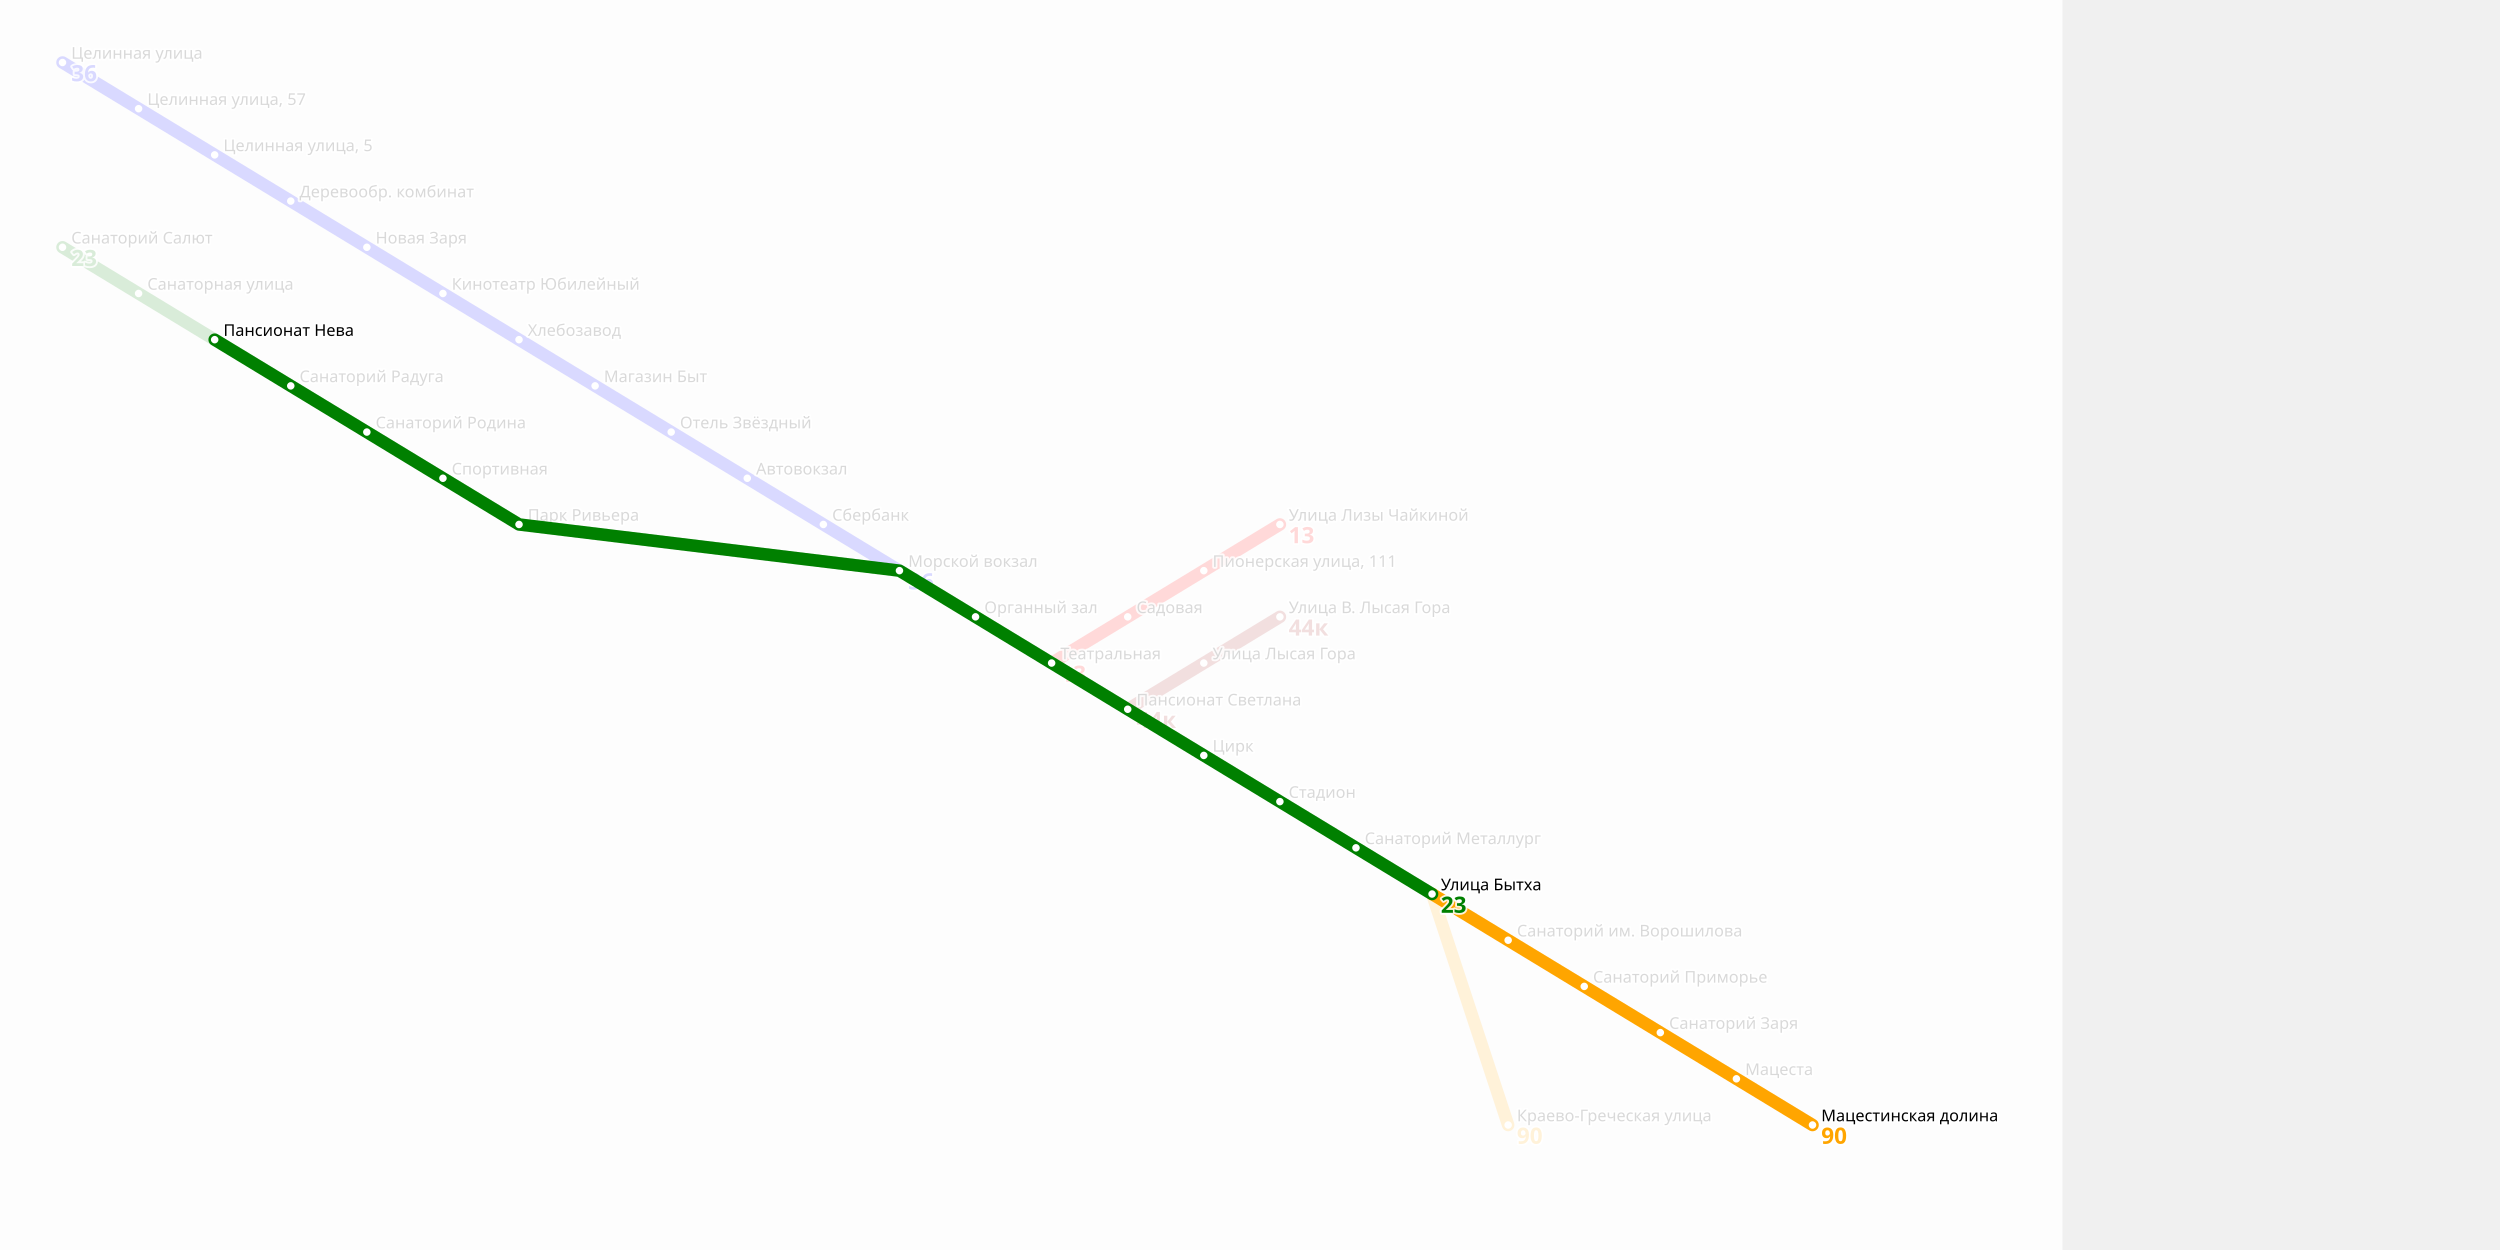
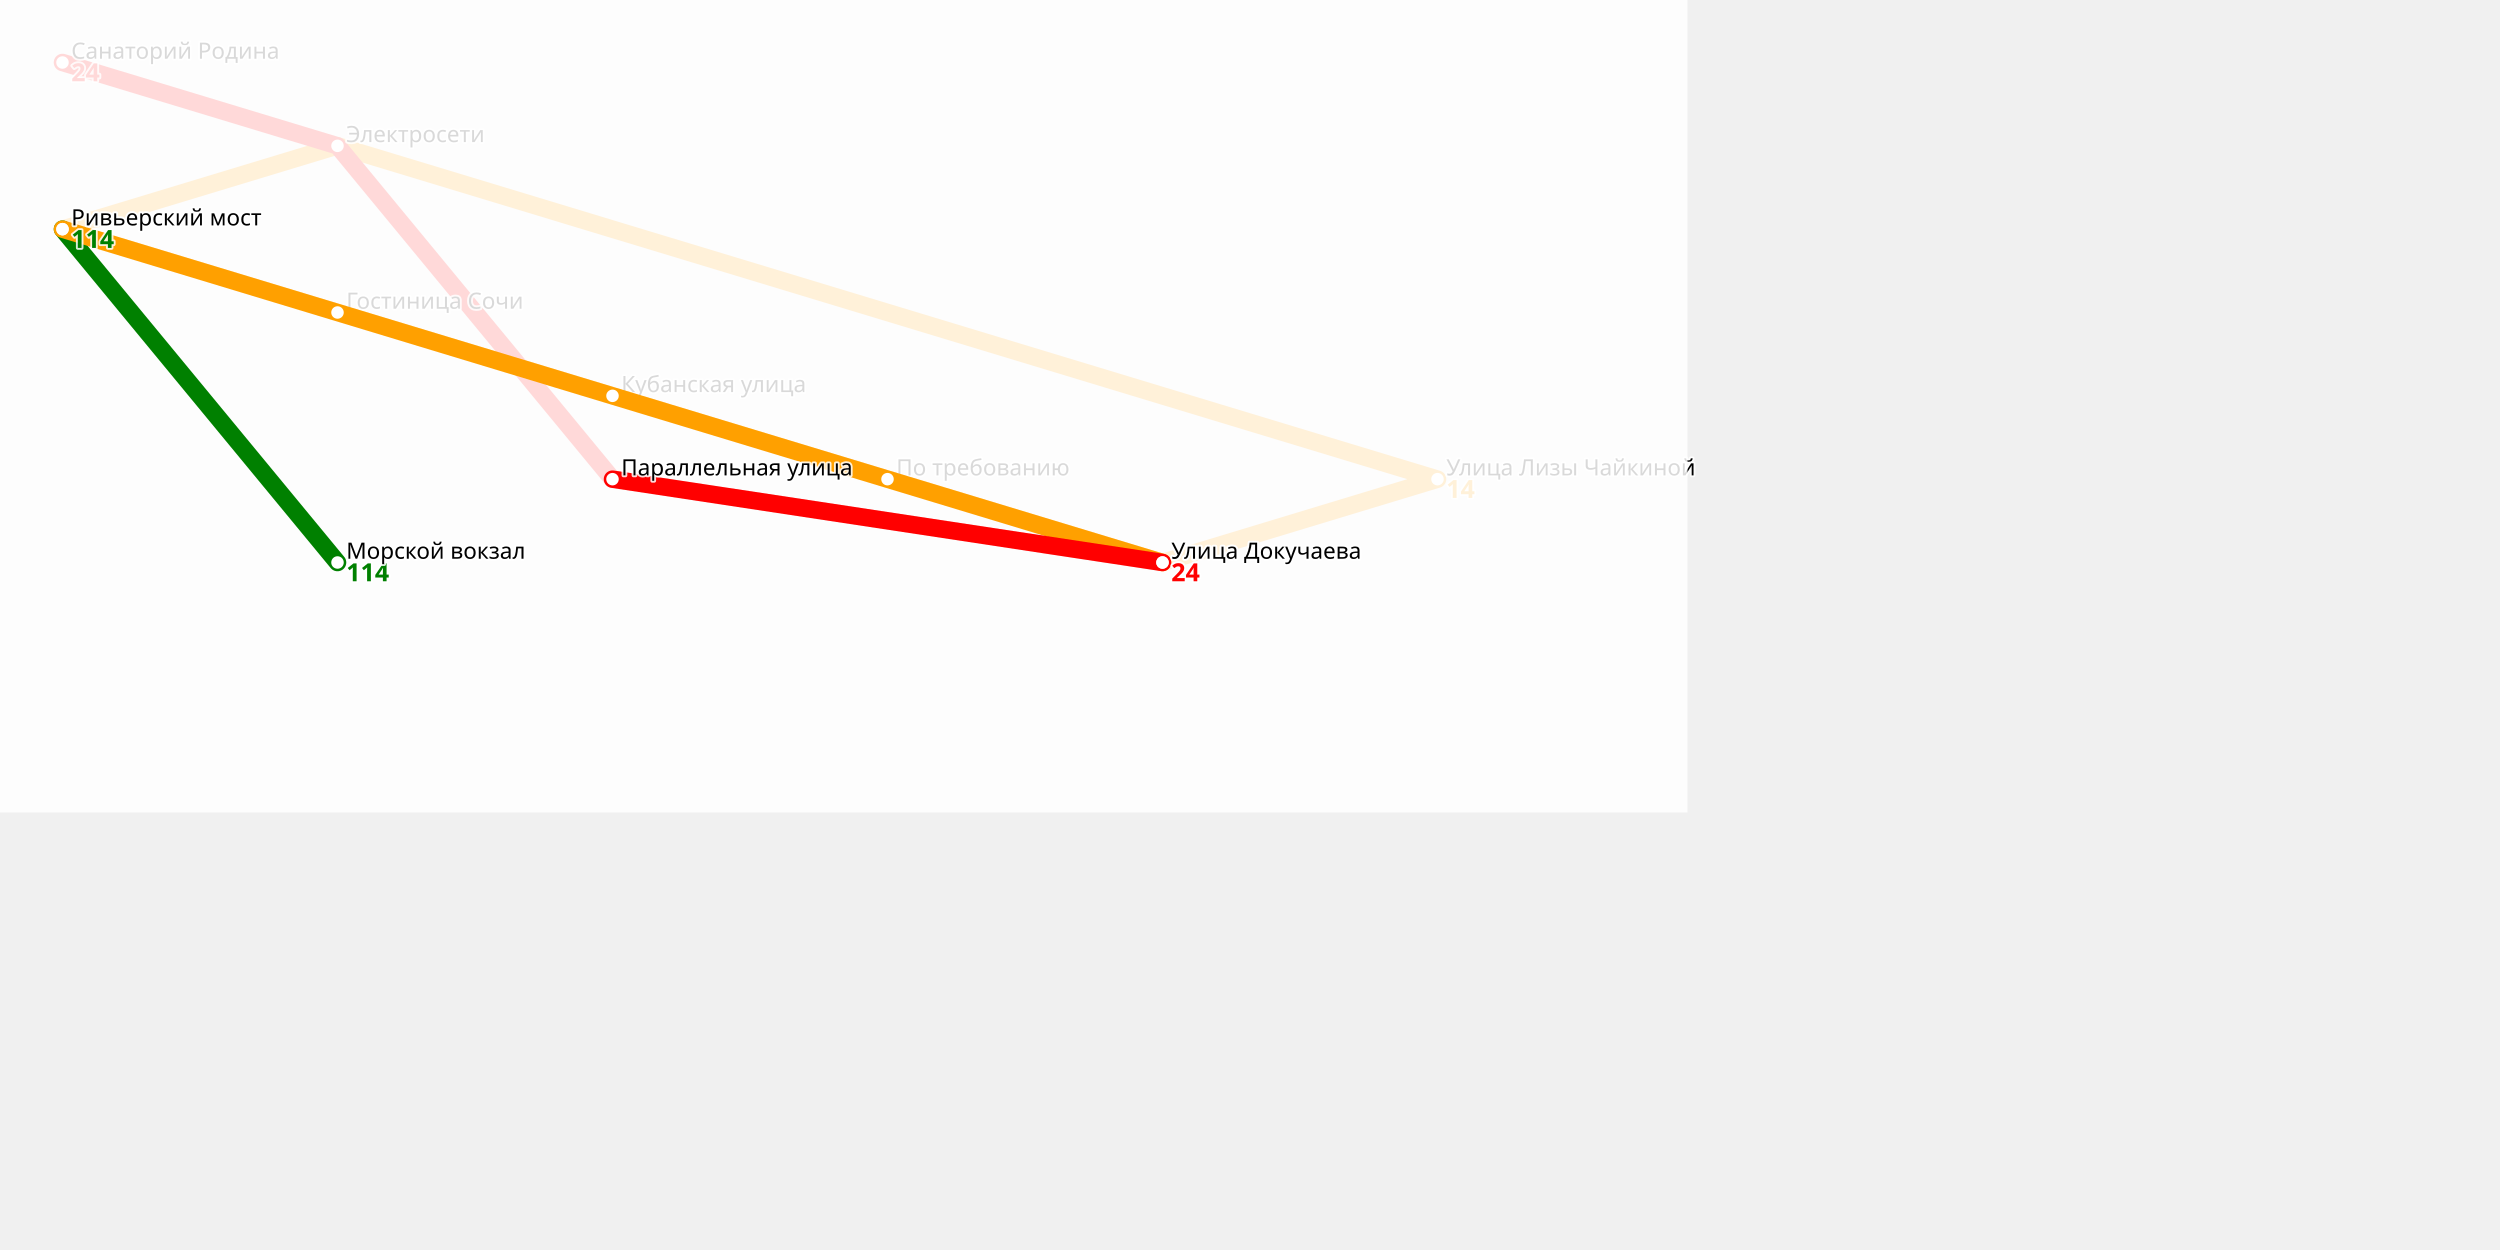
<svg xmlns="http://www.w3.org/2000/svg" version="1.1" width="2000" height="1000">
-   <polyline fill="none" stroke="red" stroke-width="10" stroke-linecap="round" stroke-linejoin="round" points="1023.91,419.565 963.043,456.522 902.174,493.478 841.304,530.435 902.174,493.478 963.043,456.522 1023.91,419.565 " />
-   <polyline fill="none" stroke="green" stroke-width="10" stroke-linecap="round" stroke-linejoin="round" points="50,197.826 110.87,234.783 171.739,271.739 232.609,308.696 293.478,345.652 354.348,382.609 415.217,419.565 719.565,456.522 780.435,493.478 841.304,530.435 902.174,567.391 963.043,604.348 1023.91,641.304 1084.78,678.261 1145.65,715.217 1084.78,678.261 1023.91,641.304 963.043,604.348 902.174,567.391 841.304,530.435 780.435,493.478 719.565,456.522 415.217,419.565 354.348,382.609 293.478,345.652 232.609,308.696 171.739,271.739 110.87,234.783 50,197.826 " />
-   <polyline fill="none" stroke="blue" stroke-width="10" stroke-linecap="round" stroke-linejoin="round" points="719.565,456.522 658.696,419.565 597.826,382.609 536.957,345.652 476.087,308.696 415.217,271.739 354.348,234.783 293.478,197.826 232.609,160.87 171.739,123.913 110.87,86.957 50,50 110.87,86.957 171.739,123.913 232.609,160.87 293.478,197.826 354.348,234.783 415.217,271.739 476.087,308.696 536.957,345.652 597.826,382.609 658.696,419.565 719.565,456.522 " />
-   <polyline fill="none" stroke="brown" stroke-width="10" stroke-linecap="round" stroke-linejoin="round" points="902.174,567.391 963.043,530.435 1023.91,493.478 963.043,530.435 902.174,567.391 " />
-   <polyline fill="none" stroke="orange" stroke-width="10" stroke-linecap="round" stroke-linejoin="round" points="1206.52,900 1145.65,715.217 1206.52,752.174 1267.39,789.13 1328.26,826.087 1389.13,863.043 1450,900 1389.13,863.043 1328.26,826.087 1267.39,789.13 1206.52,752.174 1145.65,715.217 1206.52,900 " />
-   <text fill="rgba(255,255,255,0.85)" stroke="rgba(255,255,255,0.85)" stroke-width="3" stroke-linecap="round" stroke-linejoin="round" x="1023.91" y="419.565" dx="7" dy="15" font-size="18" font-family="Verdana" font-weight="bold">13</text>
-   <text fill="red" stroke="none" stroke-width="1" x="1023.91" y="419.565" dx="7" dy="15" font-size="18" font-family="Verdana" font-weight="bold">13</text>
-   <text fill="rgba(255,255,255,0.85)" stroke="rgba(255,255,255,0.85)" stroke-width="3" stroke-linecap="round" stroke-linejoin="round" x="841.304" y="530.435" dx="7" dy="15" font-size="18" font-family="Verdana" font-weight="bold">13</text>
-   <text fill="red" stroke="none" stroke-width="1" x="841.304" y="530.435" dx="7" dy="15" font-size="18" font-family="Verdana" font-weight="bold">13</text>
-   <text fill="rgba(255,255,255,0.85)" stroke="rgba(255,255,255,0.85)" stroke-width="3" stroke-linecap="round" stroke-linejoin="round" x="50" y="197.826" dx="7" dy="15" font-size="18" font-family="Verdana" font-weight="bold">23</text>
-   <text fill="green" stroke="none" stroke-width="1" x="50" y="197.826" dx="7" dy="15" font-size="18" font-family="Verdana" font-weight="bold">23</text>
-   <text fill="rgba(255,255,255,0.85)" stroke="rgba(255,255,255,0.85)" stroke-width="3" stroke-linecap="round" stroke-linejoin="round" x="1145.65" y="715.217" dx="7" dy="15" font-size="18" font-family="Verdana" font-weight="bold">23</text>
-   <text fill="green" stroke="none" stroke-width="1" x="1145.65" y="715.217" dx="7" dy="15" font-size="18" font-family="Verdana" font-weight="bold">23</text>
-   <text fill="rgba(255,255,255,0.85)" stroke="rgba(255,255,255,0.85)" stroke-width="3" stroke-linecap="round" stroke-linejoin="round" x="719.565" y="456.522" dx="7" dy="15" font-size="18" font-family="Verdana" font-weight="bold">36</text>
-   <text fill="blue" stroke="none" stroke-width="1" x="719.565" y="456.522" dx="7" dy="15" font-size="18" font-family="Verdana" font-weight="bold">36</text>
-   <text fill="rgba(255,255,255,0.85)" stroke="rgba(255,255,255,0.85)" stroke-width="3" stroke-linecap="round" stroke-linejoin="round" x="50" y="50" dx="7" dy="15" font-size="18" font-family="Verdana" font-weight="bold">36</text>
-   <text fill="blue" stroke="none" stroke-width="1" x="50" y="50" dx="7" dy="15" font-size="18" font-family="Verdana" font-weight="bold">36</text>
-   <text fill="rgba(255,255,255,0.85)" stroke="rgba(255,255,255,0.85)" stroke-width="3" stroke-linecap="round" stroke-linejoin="round" x="902.174" y="567.391" dx="7" dy="15" font-size="18" font-family="Verdana" font-weight="bold">44к</text>
-   <text fill="brown" stroke="none" stroke-width="1" x="902.174" y="567.391" dx="7" dy="15" font-size="18" font-family="Verdana" font-weight="bold">44к</text>
-   <text fill="rgba(255,255,255,0.85)" stroke="rgba(255,255,255,0.85)" stroke-width="3" stroke-linecap="round" stroke-linejoin="round" x="1023.91" y="493.478" dx="7" dy="15" font-size="18" font-family="Verdana" font-weight="bold">44к</text>
-   <text fill="brown" stroke="none" stroke-width="1" x="1023.91" y="493.478" dx="7" dy="15" font-size="18" font-family="Verdana" font-weight="bold">44к</text>
-   <text fill="rgba(255,255,255,0.85)" stroke="rgba(255,255,255,0.85)" stroke-width="3" stroke-linecap="round" stroke-linejoin="round" x="1206.52" y="900" dx="7" dy="15" font-size="18" font-family="Verdana" font-weight="bold">90</text>
-   <text fill="orange" stroke="none" stroke-width="1" x="1206.52" y="900" dx="7" dy="15" font-size="18" font-family="Verdana" font-weight="bold">90</text>
-   <text fill="rgba(255,255,255,0.85)" stroke="rgba(255,255,255,0.85)" stroke-width="3" stroke-linecap="round" stroke-linejoin="round" x="1450" y="900" dx="7" dy="15" font-size="18" font-family="Verdana" font-weight="bold">90</text>
-   <text fill="orange" stroke="none" stroke-width="1" x="1450" y="900" dx="7" dy="15" font-size="18" font-family="Verdana" font-weight="bold">90</text>
-   <circle fill="white" stroke="none" stroke-width="1" cx="597.826" cy="382.609" r="3" />
-   <circle fill="white" stroke="none" stroke-width="1" cx="232.609" cy="160.87" r="3" />
-   <circle fill="white" stroke="none" stroke-width="1" cx="354.348" cy="234.783" r="3" />
-   <circle fill="white" stroke="none" stroke-width="1" cx="1206.52" cy="900" r="3" />
-   <circle fill="white" stroke="none" stroke-width="1" cx="476.087" cy="308.696" r="3" />
-   <circle fill="white" stroke="none" stroke-width="1" cx="1389.13" cy="863.043" r="3" />
-   <circle fill="white" stroke="none" stroke-width="1" cx="1450" cy="900" r="3" />
-   <circle fill="white" stroke="none" stroke-width="1" cx="719.565" cy="456.522" r="3" />
-   <circle fill="white" stroke="none" stroke-width="1" cx="293.478" cy="197.826" r="3" />
-   <circle fill="white" stroke="none" stroke-width="1" cx="780.435" cy="493.478" r="3" />
-   <circle fill="white" stroke="none" stroke-width="1" cx="536.957" cy="345.652" r="3" />
-   <circle fill="white" stroke="none" stroke-width="1" cx="171.739" cy="271.739" r="3" />
-   <circle fill="white" stroke="none" stroke-width="1" cx="902.174" cy="567.391" r="3" />
-   <circle fill="white" stroke="none" stroke-width="1" cx="415.217" cy="419.565" r="3" />
-   <circle fill="white" stroke="none" stroke-width="1" cx="963.043" cy="456.522" r="3" />
-   <circle fill="white" stroke="none" stroke-width="1" cx="902.174" cy="493.478" r="3" />
-   <circle fill="white" stroke="none" stroke-width="1" cx="1328.26" cy="826.087" r="3" />
-   <circle fill="white" stroke="none" stroke-width="1" cx="1084.78" cy="678.261" r="3" />
-   <circle fill="white" stroke="none" stroke-width="1" cx="1267.39" cy="789.13" r="3" />
-   <circle fill="white" stroke="none" stroke-width="1" cx="232.609" cy="308.696" r="3" />
-   <circle fill="white" stroke="none" stroke-width="1" cx="293.478" cy="345.652" r="3" />
-   <circle fill="white" stroke="none" stroke-width="1" cx="50" cy="197.826" r="3" />
-   <circle fill="white" stroke="none" stroke-width="1" cx="1206.52" cy="752.174" r="3" />
-   <circle fill="white" stroke="none" stroke-width="1" cx="110.87" cy="234.783" r="3" />
-   <circle fill="white" stroke="none" stroke-width="1" cx="658.696" cy="419.565" r="3" />
-   <circle fill="white" stroke="none" stroke-width="1" cx="354.348" cy="382.609" r="3" />
-   <circle fill="white" stroke="none" stroke-width="1" cx="1023.91" cy="641.304" r="3" />
-   <circle fill="white" stroke="none" stroke-width="1" cx="841.304" cy="530.435" r="3" />
-   <circle fill="white" stroke="none" stroke-width="1" cx="1145.65" cy="715.217" r="3" />
-   <circle fill="white" stroke="none" stroke-width="1" cx="1023.91" cy="493.478" r="3" />
-   <circle fill="white" stroke="none" stroke-width="1" cx="1023.91" cy="419.565" r="3" />
-   <circle fill="white" stroke="none" stroke-width="1" cx="963.043" cy="530.435" r="3" />
-   <circle fill="white" stroke="none" stroke-width="1" cx="415.217" cy="271.739" r="3" />
-   <circle fill="white" stroke="none" stroke-width="1" cx="50" cy="50" r="3" />
-   <circle fill="white" stroke="none" stroke-width="1" cx="171.739" cy="123.913" r="3" />
-   <circle fill="white" stroke="none" stroke-width="1" cx="110.87" cy="86.957" r="3" />
-   <circle fill="white" stroke="none" stroke-width="1" cx="963.043" cy="604.348" r="3" />
-   <text fill="rgba(255,255,255,0.85)" stroke="rgba(255,255,255,0.85)" stroke-width="3" stroke-linecap="round" stroke-linejoin="round" x="597.826" y="382.609" dx="7" dy="-3" font-size="13" font-family="Verdana">Автовокзал</text>
-   <text fill="black" stroke="none" stroke-width="1" x="597.826" y="382.609" dx="7" dy="-3" font-size="13" font-family="Verdana">Автовокзал</text>
-   <text fill="rgba(255,255,255,0.85)" stroke="rgba(255,255,255,0.85)" stroke-width="3" stroke-linecap="round" stroke-linejoin="round" x="232.609" y="160.87" dx="7" dy="-3" font-size="13" font-family="Verdana">Деревообр. комбинат</text>
-   <text fill="black" stroke="none" stroke-width="1" x="232.609" y="160.87" dx="7" dy="-3" font-size="13" font-family="Verdana">Деревообр. комбинат</text>
-   <text fill="rgba(255,255,255,0.85)" stroke="rgba(255,255,255,0.85)" stroke-width="3" stroke-linecap="round" stroke-linejoin="round" x="354.348" y="234.783" dx="7" dy="-3" font-size="13" font-family="Verdana">Кинотеатр Юбилейный</text>
-   <text fill="black" stroke="none" stroke-width="1" x="354.348" y="234.783" dx="7" dy="-3" font-size="13" font-family="Verdana">Кинотеатр Юбилейный</text>
-   <text fill="rgba(255,255,255,0.85)" stroke="rgba(255,255,255,0.85)" stroke-width="3" stroke-linecap="round" stroke-linejoin="round" x="1206.52" y="900" dx="7" dy="-3" font-size="13" font-family="Verdana">Краево-Греческая улица</text>
-   <text fill="black" stroke="none" stroke-width="1" x="1206.52" y="900" dx="7" dy="-3" font-size="13" font-family="Verdana">Краево-Греческая улица</text>
-   <text fill="rgba(255,255,255,0.85)" stroke="rgba(255,255,255,0.85)" stroke-width="3" stroke-linecap="round" stroke-linejoin="round" x="476.087" y="308.696" dx="7" dy="-3" font-size="13" font-family="Verdana">Магазин Быт</text>
-   <text fill="black" stroke="none" stroke-width="1" x="476.087" y="308.696" dx="7" dy="-3" font-size="13" font-family="Verdana">Магазин Быт</text>
-   <text fill="rgba(255,255,255,0.85)" stroke="rgba(255,255,255,0.85)" stroke-width="3" stroke-linecap="round" stroke-linejoin="round" x="1389.13" y="863.043" dx="7" dy="-3" font-size="13" font-family="Verdana">Мацеста</text>
-   <text fill="black" stroke="none" stroke-width="1" x="1389.13" y="863.043" dx="7" dy="-3" font-size="13" font-family="Verdana">Мацеста</text>
-   <text fill="rgba(255,255,255,0.85)" stroke="rgba(255,255,255,0.85)" stroke-width="3" stroke-linecap="round" stroke-linejoin="round" x="1450" y="900" dx="7" dy="-3" font-size="13" font-family="Verdana">Мацестинская долина</text>
-   <text fill="black" stroke="none" stroke-width="1" x="1450" y="900" dx="7" dy="-3" font-size="13" font-family="Verdana">Мацестинская долина</text>
-   <text fill="rgba(255,255,255,0.85)" stroke="rgba(255,255,255,0.85)" stroke-width="3" stroke-linecap="round" stroke-linejoin="round" x="719.565" y="456.522" dx="7" dy="-3" font-size="13" font-family="Verdana">Морской вокзал</text>
-   <text fill="black" stroke="none" stroke-width="1" x="719.565" y="456.522" dx="7" dy="-3" font-size="13" font-family="Verdana">Морской вокзал</text>
-   <text fill="rgba(255,255,255,0.85)" stroke="rgba(255,255,255,0.85)" stroke-width="3" stroke-linecap="round" stroke-linejoin="round" x="293.478" y="197.826" dx="7" dy="-3" font-size="13" font-family="Verdana">Новая Заря</text>
-   <text fill="black" stroke="none" stroke-width="1" x="293.478" y="197.826" dx="7" dy="-3" font-size="13" font-family="Verdana">Новая Заря</text>
-   <text fill="rgba(255,255,255,0.85)" stroke="rgba(255,255,255,0.85)" stroke-width="3" stroke-linecap="round" stroke-linejoin="round" x="780.435" y="493.478" dx="7" dy="-3" font-size="13" font-family="Verdana">Органный зал</text>
-   <text fill="black" stroke="none" stroke-width="1" x="780.435" y="493.478" dx="7" dy="-3" font-size="13" font-family="Verdana">Органный зал</text>
-   <text fill="rgba(255,255,255,0.85)" stroke="rgba(255,255,255,0.85)" stroke-width="3" stroke-linecap="round" stroke-linejoin="round" x="536.957" y="345.652" dx="7" dy="-3" font-size="13" font-family="Verdana">Отель Звёздный</text>
-   <text fill="black" stroke="none" stroke-width="1" x="536.957" y="345.652" dx="7" dy="-3" font-size="13" font-family="Verdana">Отель Звёздный</text>
-   <text fill="rgba(255,255,255,0.85)" stroke="rgba(255,255,255,0.85)" stroke-width="3" stroke-linecap="round" stroke-linejoin="round" x="171.739" y="271.739" dx="7" dy="-3" font-size="13" font-family="Verdana">Пансионат Нева</text>
-   <text fill="black" stroke="none" stroke-width="1" x="171.739" y="271.739" dx="7" dy="-3" font-size="13" font-family="Verdana">Пансионат Нева</text>
-   <text fill="rgba(255,255,255,0.85)" stroke="rgba(255,255,255,0.85)" stroke-width="3" stroke-linecap="round" stroke-linejoin="round" x="902.174" y="567.391" dx="7" dy="-3" font-size="13" font-family="Verdana">Пансионат Светлана</text>
-   <text fill="black" stroke="none" stroke-width="1" x="902.174" y="567.391" dx="7" dy="-3" font-size="13" font-family="Verdana">Пансионат Светлана</text>
-   <text fill="rgba(255,255,255,0.85)" stroke="rgba(255,255,255,0.85)" stroke-width="3" stroke-linecap="round" stroke-linejoin="round" x="415.217" y="419.565" dx="7" dy="-3" font-size="13" font-family="Verdana">Парк Ривьера</text>
-   <text fill="black" stroke="none" stroke-width="1" x="415.217" y="419.565" dx="7" dy="-3" font-size="13" font-family="Verdana">Парк Ривьера</text>
-   <text fill="rgba(255,255,255,0.85)" stroke="rgba(255,255,255,0.85)" stroke-width="3" stroke-linecap="round" stroke-linejoin="round" x="963.043" y="456.522" dx="7" dy="-3" font-size="13" font-family="Verdana">Пионерская улица, 111</text>
-   <text fill="black" stroke="none" stroke-width="1" x="963.043" y="456.522" dx="7" dy="-3" font-size="13" font-family="Verdana">Пионерская улица, 111</text>
-   <text fill="rgba(255,255,255,0.85)" stroke="rgba(255,255,255,0.85)" stroke-width="3" stroke-linecap="round" stroke-linejoin="round" x="902.174" y="493.478" dx="7" dy="-3" font-size="13" font-family="Verdana">Садовая</text>
-   <text fill="black" stroke="none" stroke-width="1" x="902.174" y="493.478" dx="7" dy="-3" font-size="13" font-family="Verdana">Садовая</text>
-   <text fill="rgba(255,255,255,0.85)" stroke="rgba(255,255,255,0.85)" stroke-width="3" stroke-linecap="round" stroke-linejoin="round" x="1328.26" y="826.087" dx="7" dy="-3" font-size="13" font-family="Verdana">Санаторий Заря</text>
-   <text fill="black" stroke="none" stroke-width="1" x="1328.26" y="826.087" dx="7" dy="-3" font-size="13" font-family="Verdana">Санаторий Заря</text>
-   <text fill="rgba(255,255,255,0.85)" stroke="rgba(255,255,255,0.85)" stroke-width="3" stroke-linecap="round" stroke-linejoin="round" x="1084.78" y="678.261" dx="7" dy="-3" font-size="13" font-family="Verdana">Санаторий Металлург</text>
-   <text fill="black" stroke="none" stroke-width="1" x="1084.78" y="678.261" dx="7" dy="-3" font-size="13" font-family="Verdana">Санаторий Металлург</text>
-   <text fill="rgba(255,255,255,0.85)" stroke="rgba(255,255,255,0.85)" stroke-width="3" stroke-linecap="round" stroke-linejoin="round" x="1267.39" y="789.13" dx="7" dy="-3" font-size="13" font-family="Verdana">Санаторий Приморье</text>
-   <text fill="black" stroke="none" stroke-width="1" x="1267.39" y="789.13" dx="7" dy="-3" font-size="13" font-family="Verdana">Санаторий Приморье</text>
-   <text fill="rgba(255,255,255,0.85)" stroke="rgba(255,255,255,0.85)" stroke-width="3" stroke-linecap="round" stroke-linejoin="round" x="232.609" y="308.696" dx="7" dy="-3" font-size="13" font-family="Verdana">Санаторий Радуга</text>
-   <text fill="black" stroke="none" stroke-width="1" x="232.609" y="308.696" dx="7" dy="-3" font-size="13" font-family="Verdana">Санаторий Радуга</text>
-   <text fill="rgba(255,255,255,0.85)" stroke="rgba(255,255,255,0.85)" stroke-width="3" stroke-linecap="round" stroke-linejoin="round" x="293.478" y="345.652" dx="7" dy="-3" font-size="13" font-family="Verdana">Санаторий Родина</text>
-   <text fill="black" stroke="none" stroke-width="1" x="293.478" y="345.652" dx="7" dy="-3" font-size="13" font-family="Verdana">Санаторий Родина</text>
-   <text fill="rgba(255,255,255,0.85)" stroke="rgba(255,255,255,0.85)" stroke-width="3" stroke-linecap="round" stroke-linejoin="round" x="50" y="197.826" dx="7" dy="-3" font-size="13" font-family="Verdana">Санаторий Салют</text>
-   <text fill="black" stroke="none" stroke-width="1" x="50" y="197.826" dx="7" dy="-3" font-size="13" font-family="Verdana">Санаторий Салют</text>
-   <text fill="rgba(255,255,255,0.85)" stroke="rgba(255,255,255,0.85)" stroke-width="3" stroke-linecap="round" stroke-linejoin="round" x="1206.52" y="752.174" dx="7" dy="-3" font-size="13" font-family="Verdana">Санаторий им. Ворошилова</text>
-   <text fill="black" stroke="none" stroke-width="1" x="1206.52" y="752.174" dx="7" dy="-3" font-size="13" font-family="Verdana">Санаторий им. Ворошилова</text>
-   <text fill="rgba(255,255,255,0.85)" stroke="rgba(255,255,255,0.85)" stroke-width="3" stroke-linecap="round" stroke-linejoin="round" x="110.87" y="234.783" dx="7" dy="-3" font-size="13" font-family="Verdana">Санаторная улица</text>
-   <text fill="black" stroke="none" stroke-width="1" x="110.87" y="234.783" dx="7" dy="-3" font-size="13" font-family="Verdana">Санаторная улица</text>
-   <text fill="rgba(255,255,255,0.85)" stroke="rgba(255,255,255,0.85)" stroke-width="3" stroke-linecap="round" stroke-linejoin="round" x="658.696" y="419.565" dx="7" dy="-3" font-size="13" font-family="Verdana">Сбербанк</text>
-   <text fill="black" stroke="none" stroke-width="1" x="658.696" y="419.565" dx="7" dy="-3" font-size="13" font-family="Verdana">Сбербанк</text>
-   <text fill="rgba(255,255,255,0.85)" stroke="rgba(255,255,255,0.85)" stroke-width="3" stroke-linecap="round" stroke-linejoin="round" x="354.348" y="382.609" dx="7" dy="-3" font-size="13" font-family="Verdana">Спортивная</text>
-   <text fill="black" stroke="none" stroke-width="1" x="354.348" y="382.609" dx="7" dy="-3" font-size="13" font-family="Verdana">Спортивная</text>
-   <text fill="rgba(255,255,255,0.85)" stroke="rgba(255,255,255,0.85)" stroke-width="3" stroke-linecap="round" stroke-linejoin="round" x="1023.91" y="641.304" dx="7" dy="-3" font-size="13" font-family="Verdana">Стадион</text>
-   <text fill="black" stroke="none" stroke-width="1" x="1023.91" y="641.304" dx="7" dy="-3" font-size="13" font-family="Verdana">Стадион</text>
-   <text fill="rgba(255,255,255,0.85)" stroke="rgba(255,255,255,0.85)" stroke-width="3" stroke-linecap="round" stroke-linejoin="round" x="841.304" y="530.435" dx="7" dy="-3" font-size="13" font-family="Verdana">Театральная</text>
-   <text fill="black" stroke="none" stroke-width="1" x="841.304" y="530.435" dx="7" dy="-3" font-size="13" font-family="Verdana">Театральная</text>
-   <text fill="rgba(255,255,255,0.85)" stroke="rgba(255,255,255,0.85)" stroke-width="3" stroke-linecap="round" stroke-linejoin="round" x="1145.65" y="715.217" dx="7" dy="-3" font-size="13" font-family="Verdana">Улица Бытха</text>
-   <text fill="black" stroke="none" stroke-width="1" x="1145.65" y="715.217" dx="7" dy="-3" font-size="13" font-family="Verdana">Улица Бытха</text>
-   <text fill="rgba(255,255,255,0.85)" stroke="rgba(255,255,255,0.85)" stroke-width="3" stroke-linecap="round" stroke-linejoin="round" x="1023.91" y="493.478" dx="7" dy="-3" font-size="13" font-family="Verdana">Улица В. Лысая Гора</text>
-   <text fill="black" stroke="none" stroke-width="1" x="1023.91" y="493.478" dx="7" dy="-3" font-size="13" font-family="Verdana">Улица В. Лысая Гора</text>
-   <text fill="rgba(255,255,255,0.85)" stroke="rgba(255,255,255,0.85)" stroke-width="3" stroke-linecap="round" stroke-linejoin="round" x="1023.91" y="419.565" dx="7" dy="-3" font-size="13" font-family="Verdana">Улица Лизы Чайкиной</text>
-   <text fill="black" stroke="none" stroke-width="1" x="1023.91" y="419.565" dx="7" dy="-3" font-size="13" font-family="Verdana">Улица Лизы Чайкиной</text>
-   <text fill="rgba(255,255,255,0.85)" stroke="rgba(255,255,255,0.85)" stroke-width="3" stroke-linecap="round" stroke-linejoin="round" x="963.043" y="530.435" dx="7" dy="-3" font-size="13" font-family="Verdana">Улица Лысая Гора</text>
-   <text fill="black" stroke="none" stroke-width="1" x="963.043" y="530.435" dx="7" dy="-3" font-size="13" font-family="Verdana">Улица Лысая Гора</text>
-   <text fill="rgba(255,255,255,0.85)" stroke="rgba(255,255,255,0.85)" stroke-width="3" stroke-linecap="round" stroke-linejoin="round" x="415.217" y="271.739" dx="7" dy="-3" font-size="13" font-family="Verdana">Хлебозавод</text>
-   <text fill="black" stroke="none" stroke-width="1" x="415.217" y="271.739" dx="7" dy="-3" font-size="13" font-family="Verdana">Хлебозавод</text>
-   <text fill="rgba(255,255,255,0.85)" stroke="rgba(255,255,255,0.85)" stroke-width="3" stroke-linecap="round" stroke-linejoin="round" x="50" y="50" dx="7" dy="-3" font-size="13" font-family="Verdana">Целинная улица</text>
-   <text fill="black" stroke="none" stroke-width="1" x="50" y="50" dx="7" dy="-3" font-size="13" font-family="Verdana">Целинная улица</text>
-   <text fill="rgba(255,255,255,0.85)" stroke="rgba(255,255,255,0.85)" stroke-width="3" stroke-linecap="round" stroke-linejoin="round" x="171.739" y="123.913" dx="7" dy="-3" font-size="13" font-family="Verdana">Целинная улица, 5</text>
-   <text fill="black" stroke="none" stroke-width="1" x="171.739" y="123.913" dx="7" dy="-3" font-size="13" font-family="Verdana">Целинная улица, 5</text>
-   <text fill="rgba(255,255,255,0.85)" stroke="rgba(255,255,255,0.85)" stroke-width="3" stroke-linecap="round" stroke-linejoin="round" x="110.87" y="86.957" dx="7" dy="-3" font-size="13" font-family="Verdana">Целинная улица, 57</text>
-   <text fill="black" stroke="none" stroke-width="1" x="110.87" y="86.957" dx="7" dy="-3" font-size="13" font-family="Verdana">Целинная улица, 57</text>
-   <text fill="rgba(255,255,255,0.85)" stroke="rgba(255,255,255,0.85)" stroke-width="3" stroke-linecap="round" stroke-linejoin="round" x="963.043" y="604.348" dx="7" dy="-3" font-size="13" font-family="Verdana">Цирк</text>
-   <text fill="black" stroke="none" stroke-width="1" x="963.043" y="604.348" dx="7" dy="-3" font-size="13" font-family="Verdana">Цирк</text>
-   <rect fill="rgba(255,255,255,0.85)" stroke="none" stroke-width="1" x="-150" y="-150" height="1250" width="1800" />
-   <polyline fill="none" stroke="orange" stroke-width="10" stroke-linecap="round" stroke-linejoin="round" points="1145.65,715.217 1206.52,752.174 1267.39,789.13 1328.26,826.087 1389.13,863.043 1450,900 " />
-   <polyline fill="none" stroke="green" stroke-width="10" stroke-linecap="round" stroke-linejoin="round" points="171.739,271.739 232.609,308.696 293.478,345.652 354.348,382.609 415.217,419.565 719.565,456.522 780.435,493.478 841.304,530.435 902.174,567.391 963.043,604.348 1023.91,641.304 1084.78,678.261 1145.65,715.217 " />
-   <text fill="rgba(255,255,255,0.85)" stroke="rgba(255,255,255,0.85)" stroke-width="3" stroke-linecap="round" stroke-linejoin="round" x="1450" y="900" dx="7" dy="15" font-size="18" font-family="Verdana" font-weight="bold">90</text>
-   <text fill="orange" stroke="none" stroke-width="1" x="1450" y="900" dx="7" dy="15" font-size="18" font-family="Verdana" font-weight="bold">90</text>
-   <text fill="rgba(255,255,255,0.85)" stroke="rgba(255,255,255,0.85)" stroke-width="3" stroke-linecap="round" stroke-linejoin="round" x="1145.65" y="715.217" dx="7" dy="15" font-size="18" font-family="Verdana" font-weight="bold">23</text>
-   <text fill="green" stroke="none" stroke-width="1" x="1145.65" y="715.217" dx="7" dy="15" font-size="18" font-family="Verdana" font-weight="bold">23</text>
-   <text fill="rgba(255,255,255,0.85)" stroke="rgba(255,255,255,0.85)" stroke-width="3" stroke-linecap="round" stroke-linejoin="round" x="1145.65" y="715.217" dx="7" dy="-3" font-size="13" font-family="Verdana">Улица Бытха</text>
-   <text fill="black" stroke="none" stroke-width="1" x="1145.65" y="715.217" dx="7" dy="-3" font-size="13" font-family="Verdana">Улица Бытха</text>
-   <text fill="rgba(255,255,255,0.85)" stroke="rgba(255,255,255,0.85)" stroke-width="3" stroke-linecap="round" stroke-linejoin="round" x="1450" y="900" dx="7" dy="-3" font-size="13" font-family="Verdana">Мацестинская долина</text>
-   <text fill="black" stroke="none" stroke-width="1" x="1450" y="900" dx="7" dy="-3" font-size="13" font-family="Verdana">Мацестинская долина</text>
-   <text fill="rgba(255,255,255,0.85)" stroke="rgba(255,255,255,0.85)" stroke-width="3" stroke-linecap="round" stroke-linejoin="round" x="171.739" y="271.739" dx="7" dy="-3" font-size="13" font-family="Verdana">Пансионат Нева</text>
-   <text fill="black" stroke="none" stroke-width="1" x="171.739" y="271.739" dx="7" dy="-3" font-size="13" font-family="Verdana">Пансионат Нева</text>
-   <circle fill="white" stroke="none" stroke-width="1" cx="1145.65" cy="715.217" r="3" />
-   <circle fill="white" stroke="none" stroke-width="1" cx="1206.52" cy="752.174" r="3" />
-   <circle fill="white" stroke="none" stroke-width="1" cx="1267.39" cy="789.13" r="3" />
-   <circle fill="white" stroke="none" stroke-width="1" cx="1328.26" cy="826.087" r="3" />
-   <circle fill="white" stroke="none" stroke-width="1" cx="1389.13" cy="863.043" r="3" />
-   <circle fill="white" stroke="none" stroke-width="1" cx="1450" cy="900" r="3" />
-   <circle fill="white" stroke="none" stroke-width="1" cx="171.739" cy="271.739" r="3" />
-   <circle fill="white" stroke="none" stroke-width="1" cx="232.609" cy="308.696" r="3" />
-   <circle fill="white" stroke="none" stroke-width="1" cx="293.478" cy="345.652" r="3" />
-   <circle fill="white" stroke="none" stroke-width="1" cx="354.348" cy="382.609" r="3" />
-   <circle fill="white" stroke="none" stroke-width="1" cx="415.217" cy="419.565" r="3" />
-   <circle fill="white" stroke="none" stroke-width="1" cx="719.565" cy="456.522" r="3" />
-   <circle fill="white" stroke="none" stroke-width="1" cx="780.435" cy="493.478" r="3" />
-   <circle fill="white" stroke="none" stroke-width="1" cx="841.304" cy="530.435" r="3" />
-   <circle fill="white" stroke="none" stroke-width="1" cx="902.174" cy="567.391" r="3" />
-   <circle fill="white" stroke="none" stroke-width="1" cx="963.043" cy="604.348" r="3" />
-   <circle fill="white" stroke="none" stroke-width="1" cx="1023.91" cy="641.304" r="3" />
-   <circle fill="white" stroke="none" stroke-width="1" cx="1084.78" cy="678.261" r="3" />
+   <polyline fill="none" stroke="green" stroke-width="14" stroke-linecap="round" stroke-linejoin="round" points="270,450 50,183.333 270,450 " />
+   <polyline fill="none" stroke="rgb(255,160,0)" stroke-width="14" stroke-linecap="round" stroke-linejoin="round" points="1150,383.333 270,116.667 50,183.333 270,250 490,316.667 710,383.333 930,450 1150,383.333 " />
+   <polyline fill="none" stroke="red" stroke-width="14" stroke-linecap="round" stroke-linejoin="round" points="930,450 490,383.333 270,116.667 50,50 270,116.667 490,383.333 930,450 " />
+   <text fill="rgba(255,255,255,0.85)" stroke="rgba(255,255,255,0.85)" stroke-width="3" stroke-linecap="round" stroke-linejoin="round" x="270" y="450" dx="7" dy="15" font-size="20" font-family="Verdana" font-weight="bold">114</text>
+   <text fill="green" stroke="none" stroke-width="1" x="270" y="450" dx="7" dy="15" font-size="20" font-family="Verdana" font-weight="bold">114</text>
+   <text fill="rgba(255,255,255,0.85)" stroke="rgba(255,255,255,0.85)" stroke-width="3" stroke-linecap="round" stroke-linejoin="round" x="50" y="183.333" dx="7" dy="15" font-size="20" font-family="Verdana" font-weight="bold">114</text>
+   <text fill="green" stroke="none" stroke-width="1" x="50" y="183.333" dx="7" dy="15" font-size="20" font-family="Verdana" font-weight="bold">114</text>
+   <text fill="rgba(255,255,255,0.85)" stroke="rgba(255,255,255,0.85)" stroke-width="3" stroke-linecap="round" stroke-linejoin="round" x="1150" y="383.333" dx="7" dy="15" font-size="20" font-family="Verdana" font-weight="bold">14</text>
+   <text fill="rgb(255,160,0)" stroke="none" stroke-width="1" x="1150" y="383.333" dx="7" dy="15" font-size="20" font-family="Verdana" font-weight="bold">14</text>
+   <text fill="rgba(255,255,255,0.85)" stroke="rgba(255,255,255,0.85)" stroke-width="3" stroke-linecap="round" stroke-linejoin="round" x="930" y="450" dx="7" dy="15" font-size="20" font-family="Verdana" font-weight="bold">24</text>
+   <text fill="red" stroke="none" stroke-width="1" x="930" y="450" dx="7" dy="15" font-size="20" font-family="Verdana" font-weight="bold">24</text>
+   <text fill="rgba(255,255,255,0.85)" stroke="rgba(255,255,255,0.85)" stroke-width="3" stroke-linecap="round" stroke-linejoin="round" x="50" y="50" dx="7" dy="15" font-size="20" font-family="Verdana" font-weight="bold">24</text>
+   <text fill="red" stroke="none" stroke-width="1" x="50" y="50" dx="7" dy="15" font-size="20" font-family="Verdana" font-weight="bold">24</text>
+   <circle fill="white" stroke="none" stroke-width="1" cx="270" cy="250" r="5" />
+   <circle fill="white" stroke="none" stroke-width="1" cx="490" cy="316.667" r="5" />
+   <circle fill="white" stroke="none" stroke-width="1" cx="270" cy="450" r="5" />
+   <circle fill="white" stroke="none" stroke-width="1" cx="490" cy="383.333" r="5" />
+   <circle fill="white" stroke="none" stroke-width="1" cx="710" cy="383.333" r="5" />
+   <circle fill="white" stroke="none" stroke-width="1" cx="50" cy="183.333" r="5" />
+   <circle fill="white" stroke="none" stroke-width="1" cx="50" cy="50" r="5" />
+   <circle fill="white" stroke="none" stroke-width="1" cx="930" cy="450" r="5" />
+   <circle fill="white" stroke="none" stroke-width="1" cx="1150" cy="383.333" r="5" />
+   <circle fill="white" stroke="none" stroke-width="1" cx="270" cy="116.667" r="5" />
+   <text fill="rgba(255,255,255,0.85)" stroke="rgba(255,255,255,0.85)" stroke-width="3" stroke-linecap="round" stroke-linejoin="round" x="270" y="250" dx="7" dy="-3" font-size="18" font-family="Verdana">Гостиница Сочи</text>
+   <text fill="black" stroke="none" stroke-width="1" x="270" y="250" dx="7" dy="-3" font-size="18" font-family="Verdana">Гостиница Сочи</text>
+   <text fill="rgba(255,255,255,0.85)" stroke="rgba(255,255,255,0.85)" stroke-width="3" stroke-linecap="round" stroke-linejoin="round" x="490" y="316.667" dx="7" dy="-3" font-size="18" font-family="Verdana">Кубанская улица</text>
+   <text fill="black" stroke="none" stroke-width="1" x="490" y="316.667" dx="7" dy="-3" font-size="18" font-family="Verdana">Кубанская улица</text>
+   <text fill="rgba(255,255,255,0.85)" stroke="rgba(255,255,255,0.85)" stroke-width="3" stroke-linecap="round" stroke-linejoin="round" x="270" y="450" dx="7" dy="-3" font-size="18" font-family="Verdana">Морской вокзал</text>
+   <text fill="black" stroke="none" stroke-width="1" x="270" y="450" dx="7" dy="-3" font-size="18" font-family="Verdana">Морской вокзал</text>
+   <text fill="rgba(255,255,255,0.85)" stroke="rgba(255,255,255,0.85)" stroke-width="3" stroke-linecap="round" stroke-linejoin="round" x="490" y="383.333" dx="7" dy="-3" font-size="18" font-family="Verdana">Параллельная улица</text>
+   <text fill="black" stroke="none" stroke-width="1" x="490" y="383.333" dx="7" dy="-3" font-size="18" font-family="Verdana">Параллельная улица</text>
+   <text fill="rgba(255,255,255,0.85)" stroke="rgba(255,255,255,0.85)" stroke-width="3" stroke-linecap="round" stroke-linejoin="round" x="710" y="383.333" dx="7" dy="-3" font-size="18" font-family="Verdana">По требованию</text>
+   <text fill="black" stroke="none" stroke-width="1" x="710" y="383.333" dx="7" dy="-3" font-size="18" font-family="Verdana">По требованию</text>
+   <text fill="rgba(255,255,255,0.85)" stroke="rgba(255,255,255,0.85)" stroke-width="3" stroke-linecap="round" stroke-linejoin="round" x="50" y="183.333" dx="7" dy="-3" font-size="18" font-family="Verdana">Ривьерский мост</text>
+   <text fill="black" stroke="none" stroke-width="1" x="50" y="183.333" dx="7" dy="-3" font-size="18" font-family="Verdana">Ривьерский мост</text>
+   <text fill="rgba(255,255,255,0.85)" stroke="rgba(255,255,255,0.85)" stroke-width="3" stroke-linecap="round" stroke-linejoin="round" x="50" y="50" dx="7" dy="-3" font-size="18" font-family="Verdana">Санаторий Родина</text>
+   <text fill="black" stroke="none" stroke-width="1" x="50" y="50" dx="7" dy="-3" font-size="18" font-family="Verdana">Санаторий Родина</text>
+   <text fill="rgba(255,255,255,0.85)" stroke="rgba(255,255,255,0.85)" stroke-width="3" stroke-linecap="round" stroke-linejoin="round" x="930" y="450" dx="7" dy="-3" font-size="18" font-family="Verdana">Улица Докучаева</text>
+   <text fill="black" stroke="none" stroke-width="1" x="930" y="450" dx="7" dy="-3" font-size="18" font-family="Verdana">Улица Докучаева</text>
+   <text fill="rgba(255,255,255,0.85)" stroke="rgba(255,255,255,0.85)" stroke-width="3" stroke-linecap="round" stroke-linejoin="round" x="1150" y="383.333" dx="7" dy="-3" font-size="18" font-family="Verdana">Улица Лизы Чайкиной</text>
+   <text fill="black" stroke="none" stroke-width="1" x="1150" y="383.333" dx="7" dy="-3" font-size="18" font-family="Verdana">Улица Лизы Чайкиной</text>
+   <text fill="rgba(255,255,255,0.85)" stroke="rgba(255,255,255,0.85)" stroke-width="3" stroke-linecap="round" stroke-linejoin="round" x="270" y="116.667" dx="7" dy="-3" font-size="18" font-family="Verdana">Электросети</text>
+   <text fill="black" stroke="none" stroke-width="1" x="270" y="116.667" dx="7" dy="-3" font-size="18" font-family="Verdana">Электросети</text>
+   <rect fill="rgba(255,255,255,0.85)" stroke="none" stroke-width="1" x="-150" y="-150" height="800" width="1500" />
+   <polyline fill="none" stroke="green" stroke-width="14" stroke-linecap="round" stroke-linejoin="round" points="270,450 50,183.333 " />
+   <polyline fill="none" stroke="rgb(255,160,0)" stroke-width="14" stroke-linecap="round" stroke-linejoin="round" points="50,183.333 270,250 490,316.667 710,383.333 930,450 " />
+   <polyline fill="none" stroke="red" stroke-width="14" stroke-linecap="round" stroke-linejoin="round" points="930,450 490,383.333 " />
+   <text fill="rgba(255,255,255,0.85)" stroke="rgba(255,255,255,0.85)" stroke-width="3" stroke-linecap="round" stroke-linejoin="round" x="270" y="450" dx="7" dy="15" font-size="20" font-family="Verdana" font-weight="bold">114</text>
+   <text fill="green" stroke="none" stroke-width="1" x="270" y="450" dx="7" dy="15" font-size="20" font-family="Verdana" font-weight="bold">114</text>
+   <text fill="rgba(255,255,255,0.85)" stroke="rgba(255,255,255,0.85)" stroke-width="3" stroke-linecap="round" stroke-linejoin="round" x="50" y="183.333" dx="7" dy="15" font-size="20" font-family="Verdana" font-weight="bold">114</text>
+   <text fill="green" stroke="none" stroke-width="1" x="50" y="183.333" dx="7" dy="15" font-size="20" font-family="Verdana" font-weight="bold">114</text>
+   <text fill="rgba(255,255,255,0.85)" stroke="rgba(255,255,255,0.85)" stroke-width="3" stroke-linecap="round" stroke-linejoin="round" x="930" y="450" dx="7" dy="15" font-size="20" font-family="Verdana" font-weight="bold">24</text>
+   <text fill="red" stroke="none" stroke-width="1" x="930" y="450" dx="7" dy="15" font-size="20" font-family="Verdana" font-weight="bold">24</text>
+   <circle fill="white" stroke="none" stroke-width="1" cx="270" cy="450" r="5" />
+   <circle fill="white" stroke="none" stroke-width="1" cx="50" cy="183.333" r="5" />
+   <circle fill="white" stroke="none" stroke-width="1" cx="50" cy="183.333" r="5" />
+   <circle fill="white" stroke="none" stroke-width="1" cx="270" cy="250" r="5" />
+   <circle fill="white" stroke="none" stroke-width="1" cx="490" cy="316.667" r="5" />
+   <circle fill="white" stroke="none" stroke-width="1" cx="710" cy="383.333" r="5" />
+   <circle fill="white" stroke="none" stroke-width="1" cx="930" cy="450" r="5" />
+   <circle fill="white" stroke="none" stroke-width="1" cx="930" cy="450" r="5" />
+   <circle fill="white" stroke="none" stroke-width="1" cx="490" cy="383.333" r="5" />
+   <text fill="rgba(255,255,255,0.85)" stroke="rgba(255,255,255,0.85)" stroke-width="3" stroke-linecap="round" stroke-linejoin="round" x="270" y="450" dx="7" dy="-3" font-size="18" font-family="Verdana">Морской вокзал</text>
+   <text fill="black" stroke="none" stroke-width="1" x="270" y="450" dx="7" dy="-3" font-size="18" font-family="Verdana">Морской вокзал</text>
+   <text fill="rgba(255,255,255,0.85)" stroke="rgba(255,255,255,0.85)" stroke-width="3" stroke-linecap="round" stroke-linejoin="round" x="50" y="183.333" dx="7" dy="-3" font-size="18" font-family="Verdana">Ривьерский мост</text>
+   <text fill="black" stroke="none" stroke-width="1" x="50" y="183.333" dx="7" dy="-3" font-size="18" font-family="Verdana">Ривьерский мост</text>
+   <text fill="rgba(255,255,255,0.85)" stroke="rgba(255,255,255,0.85)" stroke-width="3" stroke-linecap="round" stroke-linejoin="round" x="930" y="450" dx="7" dy="-3" font-size="18" font-family="Verdana">Улица Докучаева</text>
+   <text fill="black" stroke="none" stroke-width="1" x="930" y="450" dx="7" dy="-3" font-size="18" font-family="Verdana">Улица Докучаева</text>
+   <text fill="rgba(255,255,255,0.85)" stroke="rgba(255,255,255,0.85)" stroke-width="3" stroke-linecap="round" stroke-linejoin="round" x="490" y="383.333" dx="7" dy="-3" font-size="18" font-family="Verdana">Параллельная улица</text>
+   <text fill="black" stroke="none" stroke-width="1" x="490" y="383.333" dx="7" dy="-3" font-size="18" font-family="Verdana">Параллельная улица</text>
</svg>
